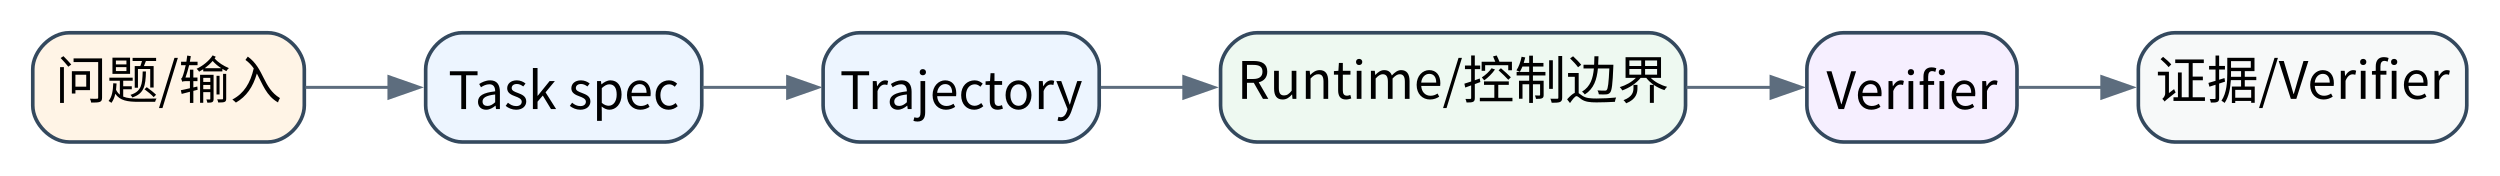
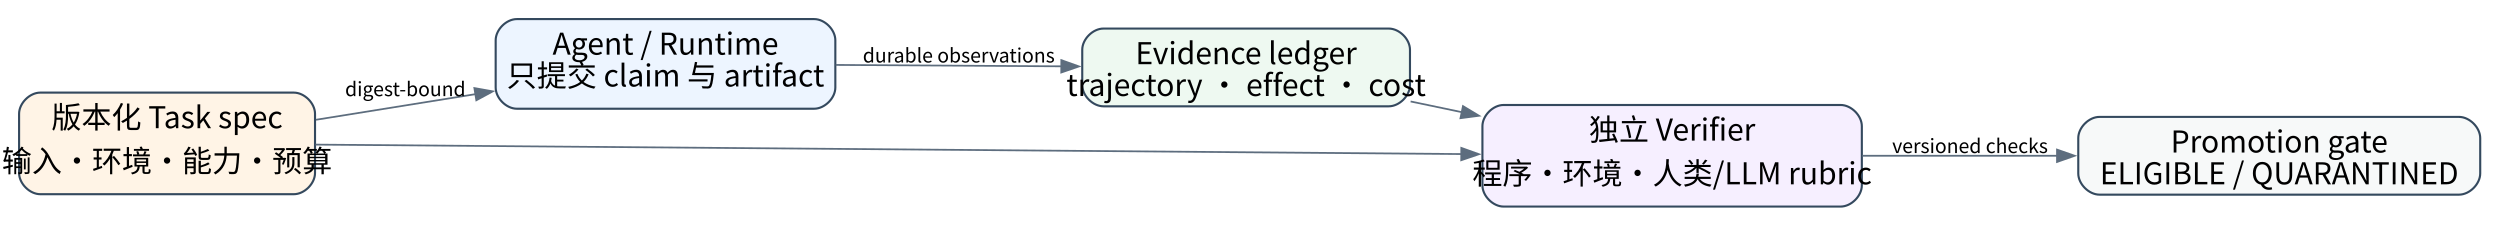
- <svg xmlns="http://www.w3.org/2000/svg" width="824pt" height="58pt" viewBox="0.00 0.00 824.00 58.00">
-   <g id="graph0" class="graph" transform="scale(1 1) rotate(0) translate(10.8 46.8)">
+ <svg xmlns="http://www.w3.org/2000/svg" width="1415pt" height="128pt" viewBox="0.00 0.00 1415.00 128.00">
+   <g id="graph0" class="graph" transform="scale(1 1) rotate(0) translate(10.8 116.92)">
    <g id="node1" class="node">
-       <path fill="#fff4e6" stroke="#34495e" stroke-width="1.2" d="M77.5,-36C77.5,-36 12,-36 12,-36 6,-36 0,-30 0,-24 0,-24 0,-12 0,-12 0,-6 6,0 12,0 12,0 77.5,0 77.5,0 83.5,0 89.5,-6 89.5,-12 89.5,-12 89.5,-24 89.5,-24 89.5,-30 83.5,-36 77.5,-36" />
-       <text xml:space="preserve" text-anchor="middle" x="44.75" y="-14.22" font-family="Noto Sans CJK SC" font-size="17.00">问题/输入</text>
+       <path fill="#fff4e6" stroke="#34495e" stroke-width="1.2" d="M155.5,-64.5C155.5,-64.5 12,-64.5 12,-64.5 6,-64.5 0,-58.5 0,-52.5 0,-52.5 0,-19 0,-19 0,-13 6,-7 12,-7 12,-7 155.5,-7 155.5,-7 161.5,-7 167.5,-13 167.5,-19 167.5,-19 167.5,-52.5 167.5,-52.5 167.5,-58.5 161.5,-64.5 155.5,-64.5" />
+       <text xml:space="preserve" text-anchor="middle" x="83.75" y="-44.35" font-family="Noto Sans CJK SC" font-size="17.00">版本化 Task spec</text>
+       <text xml:space="preserve" text-anchor="middle" x="83.75" y="-19.6" font-family="Noto Sans CJK SC" font-size="17.00">输入·环境·能力·预算</text>
    </g>
    <g id="node2" class="node">
-       <path fill="#edf5ff" stroke="#34495e" stroke-width="1.2" d="M208.5,-36C208.5,-36 141.5,-36 141.5,-36 135.5,-36 129.5,-30 129.5,-24 129.5,-24 129.5,-12 129.5,-12 129.5,-6 135.5,0 141.5,0 141.5,0 208.5,0 208.5,0 214.5,0 220.5,-6 220.5,-12 220.5,-12 220.5,-24 220.5,-24 220.5,-30 214.5,-36 208.5,-36" />
-       <text xml:space="preserve" text-anchor="middle" x="175" y="-10.85" font-family="Noto Sans CJK SC" font-size="17.00">Task spec</text>
+       <path fill="#edf5ff" stroke="#34495e" stroke-width="1.2" d="M450,-106.12C450,-106.12 281.75,-106.12 281.75,-106.12 275.75,-106.12 269.75,-100.12 269.75,-94.12 269.75,-94.12 269.75,-67.38 269.75,-67.38 269.75,-61.38 275.75,-55.38 281.75,-55.38 281.75,-55.38 450,-55.38 450,-55.38 456,-55.38 462,-61.38 462,-67.38 462,-67.38 462,-94.12 462,-94.12 462,-100.12 456,-106.12 450,-106.12" />
+       <text xml:space="preserve" text-anchor="middle" x="365.88" y="-85.97" font-family="Noto Sans CJK SC" font-size="17.00">Agent / Runtime</text>
+       <text xml:space="preserve" text-anchor="middle" x="365.88" y="-67.97" font-family="Noto Sans CJK SC" font-size="17.00">只提交 claim 与 artifact</text>
    </g>
    <g id="edge1" class="edge">
-       <path fill="none" stroke="#5d6d7e" d="M89.89,-18C98.75,-18 108.18,-18 117.4,-18" />
-       <polygon fill="#5d6d7e" stroke="#5d6d7e" points="117.4,-21.5 127.4,-18 117.4,-14.5 117.4,-21.5" />
+       <path fill="none" stroke="#5d6d7e" d="M168.04,-49.13C196.35,-53.68 228.4,-58.83 258.28,-63.63" />
+       <polygon fill="#5d6d7e" stroke="#5d6d7e" points="257.69,-67.08 268.12,-65.21 258.8,-60.16 257.69,-67.08" />
+       <text xml:space="preserve" text-anchor="middle" x="218.62" y="-62.49" font-family="Noto Sans CJK SC" font-size="11.00">digest-bound</text>
+     </g>
+     <g id="node4" class="node">
+       <path fill="#f6efff" stroke="#34495e" stroke-width="1.2" d="M1031,-57.5C1031,-57.5 840.25,-57.5 840.25,-57.5 834.25,-57.5 828.25,-51.5 828.25,-45.5 828.25,-45.5 828.25,-12 828.25,-12 828.25,-6 834.25,0 840.25,0 840.25,0 1031,0 1031,0 1037,0 1043,-6 1043,-12 1043,-12 1043,-45.5 1043,-45.5 1043,-51.5 1037,-57.5 1031,-57.5" />
+       <text xml:space="preserve" text-anchor="middle" x="935.62" y="-37.35" font-family="Noto Sans CJK SC" font-size="17.00">独立 Verifier</text>
+       <text xml:space="preserve" text-anchor="middle" x="935.62" y="-12.6" font-family="Noto Sans CJK SC" font-size="17.00">程序·环境·人类/LLM rubric</text>
+     </g>
+     <g id="edge3" class="edge">
+       <path fill="none" stroke="#5d6d7e" d="M167.79,-35.07C319.52,-33.82 641.98,-31.16 816.51,-29.72" />
+       <polygon fill="#5d6d7e" stroke="#5d6d7e" points="816.3,-33.22 826.28,-29.64 816.25,-26.23 816.3,-33.22" />
    </g>
    <g id="node3" class="node">
-       <path fill="#edf5ff" stroke="#34495e" stroke-width="1.2" d="M339.5,-36C339.5,-36 272.5,-36 272.5,-36 266.5,-36 260.5,-30 260.5,-24 260.5,-24 260.5,-12 260.5,-12 260.5,-6 266.5,0 272.5,0 272.5,0 339.5,0 339.5,0 345.5,0 351.5,-6 351.5,-12 351.5,-12 351.5,-24 351.5,-24 351.5,-30 345.5,-36 339.5,-36" />
-       <text xml:space="preserve" text-anchor="middle" x="306" y="-10.85" font-family="Noto Sans CJK SC" font-size="17.00">Trajectory</text>
+       <path fill="#eef9f1" stroke="#34495e" stroke-width="1.2" d="M775.25,-100.75C775.25,-100.75 613.75,-100.75 613.75,-100.75 607.75,-100.75 601.75,-94.75 601.75,-88.75 601.75,-88.75 601.75,-68.75 601.75,-68.75 601.75,-62.75 607.75,-56.75 613.75,-56.75 613.75,-56.75 775.25,-56.75 775.25,-56.75 781.25,-56.75 787.25,-62.75 787.25,-68.75 787.25,-68.75 787.25,-88.75 787.25,-88.75 787.25,-94.75 781.25,-100.75 775.25,-100.75" />
+       <text xml:space="preserve" text-anchor="middle" x="694.5" y="-80.6" font-family="Noto Sans CJK SC" font-size="17.00">Evidence ledger</text>
+       <text xml:space="preserve" text-anchor="middle" x="694.5" y="-62.6" font-family="Noto Sans CJK SC" font-size="17.00">trajectory · effect · cost</text>
    </g>
    <g id="edge2" class="edge">
-       <path fill="none" stroke="#5d6d7e" d="M220.76,-18C229.86,-18 239.55,-18 248.99,-18" />
-       <polygon fill="#5d6d7e" stroke="#5d6d7e" points="248.81,-21.5 258.81,-18 248.81,-14.5 248.81,-21.5" />
+       <path fill="none" stroke="#5d6d7e" d="M462.23,-80.17C502.33,-79.92 549.09,-79.63 590.02,-79.38" />
+       <polygon fill="#5d6d7e" stroke="#5d6d7e" points="589.91,-82.88 599.89,-79.32 589.87,-75.88 589.91,-82.88" />
+       <text xml:space="preserve" text-anchor="middle" x="531.88" y="-81.54" font-family="Noto Sans CJK SC" font-size="11.00">durable observations</text>
    </g>
-     <g id="node4" class="node">
-       <path fill="#eef9f1" stroke="#34495e" stroke-width="1.2" d="M532.75,-36C532.75,-36 403.5,-36 403.5,-36 397.5,-36 391.5,-30 391.5,-24 391.5,-24 391.5,-12 391.5,-12 391.5,-6 397.5,0 403.5,0 403.5,0 532.75,0 532.75,0 538.75,0 544.75,-6 544.75,-12 544.75,-12 544.75,-24 544.75,-24 544.75,-30 538.75,-36 532.75,-36" />
-       <text xml:space="preserve" text-anchor="middle" x="468.12" y="-14.22" font-family="Noto Sans CJK SC" font-size="17.00">Runtime/控制边界</text>
-     </g>
-     <g id="edge3" class="edge">
-       <path fill="none" stroke="#5d6d7e" d="M352.03,-18C360.74,-18 370.14,-18 379.68,-18" />
-       <polygon fill="#5d6d7e" stroke="#5d6d7e" points="379.39,-21.5 389.39,-18 379.39,-14.5 379.39,-21.5" />
+     <g id="edge4" class="edge">
+       <path fill="none" stroke="#5d6d7e" d="M787.61,-59.49C797.17,-57.49 806.98,-55.44 816.77,-53.39" />
+       <polygon fill="#5d6d7e" stroke="#5d6d7e" points="817.25,-56.87 826.32,-51.4 815.82,-50.02 817.25,-56.87" />
    </g>
    <g id="node5" class="node">
-       <path fill="#f6efff" stroke="#34495e" stroke-width="1.2" d="M642,-36C642,-36 596.75,-36 596.75,-36 590.75,-36 584.75,-30 584.75,-24 584.75,-24 584.75,-12 584.75,-12 584.75,-6 590.75,0 596.75,0 596.75,0 642,0 642,0 648,0 654,-6 654,-12 654,-12 654,-24 654,-24 654,-30 648,-36 642,-36" />
-       <text xml:space="preserve" text-anchor="middle" x="619.38" y="-10.85" font-family="Noto Sans CJK SC" font-size="17.00">Verifier</text>
-     </g>
-     <g id="edge4" class="edge">
-       <path fill="none" stroke="#5d6d7e" d="M545.06,-18C554.68,-18 564.26,-18 573.18,-18" />
-       <polygon fill="#5d6d7e" stroke="#5d6d7e" points="572.95,-21.5 582.95,-18 572.95,-14.5 572.95,-21.5" />
-     </g>
-     <g id="node6" class="node">
-       <path fill="#f7f9f9" stroke="#34495e" stroke-width="1.2" d="M790.25,-36C790.25,-36 706,-36 706,-36 700,-36 694,-30 694,-24 694,-24 694,-12 694,-12 694,-6 700,0 706,0 706,0 790.25,0 790.25,0 796.25,0 802.25,-6 802.25,-12 802.25,-12 802.25,-24 802.25,-24 802.25,-30 796.25,-36 790.25,-36" />
-       <text xml:space="preserve" text-anchor="middle" x="748.12" y="-14.22" font-family="Noto Sans CJK SC" font-size="17.00">证据/Verifier</text>
+       <path fill="#f7f9f9" stroke="#34495e" stroke-width="1.2" d="M1381,-50.75C1381,-50.75 1177.5,-50.75 1177.5,-50.75 1171.5,-50.75 1165.5,-44.75 1165.5,-38.75 1165.5,-38.75 1165.5,-18.75 1165.5,-18.75 1165.5,-12.75 1171.5,-6.75 1177.5,-6.75 1177.5,-6.75 1381,-6.75 1381,-6.75 1387,-6.75 1393,-12.75 1393,-18.75 1393,-18.75 1393,-38.75 1393,-38.75 1393,-44.75 1387,-50.75 1381,-50.75" />
+       <text xml:space="preserve" text-anchor="middle" x="1279.25" y="-30.6" font-family="Noto Sans CJK SC" font-size="17.00">Promotion gate</text>
+       <text xml:space="preserve" text-anchor="middle" x="1279.25" y="-12.6" font-family="Noto Sans CJK SC" font-size="17.00">ELIGIBLE / QUARANTINED</text>
    </g>
    <g id="edge5" class="edge">
-       <path fill="none" stroke="#5d6d7e" d="M654.34,-18C662.99,-18 672.57,-18 682.2,-18" />
-       <polygon fill="#5d6d7e" stroke="#5d6d7e" points="681.96,-21.5 691.96,-18 681.96,-14.5 681.96,-21.5" />
+       <path fill="none" stroke="#5d6d7e" d="M1043.31,-28.75C1078.35,-28.75 1117.61,-28.75 1153.84,-28.75" />
+       <polygon fill="#5d6d7e" stroke="#5d6d7e" points="1153.47,-32.25 1163.47,-28.75 1153.47,-25.25 1153.47,-32.25" />
+       <text xml:space="preserve" text-anchor="middle" x="1104.25" y="-30.3" font-family="Noto Sans CJK SC" font-size="11.00">versioned checks</text>
    </g>
  </g>
</svg>
